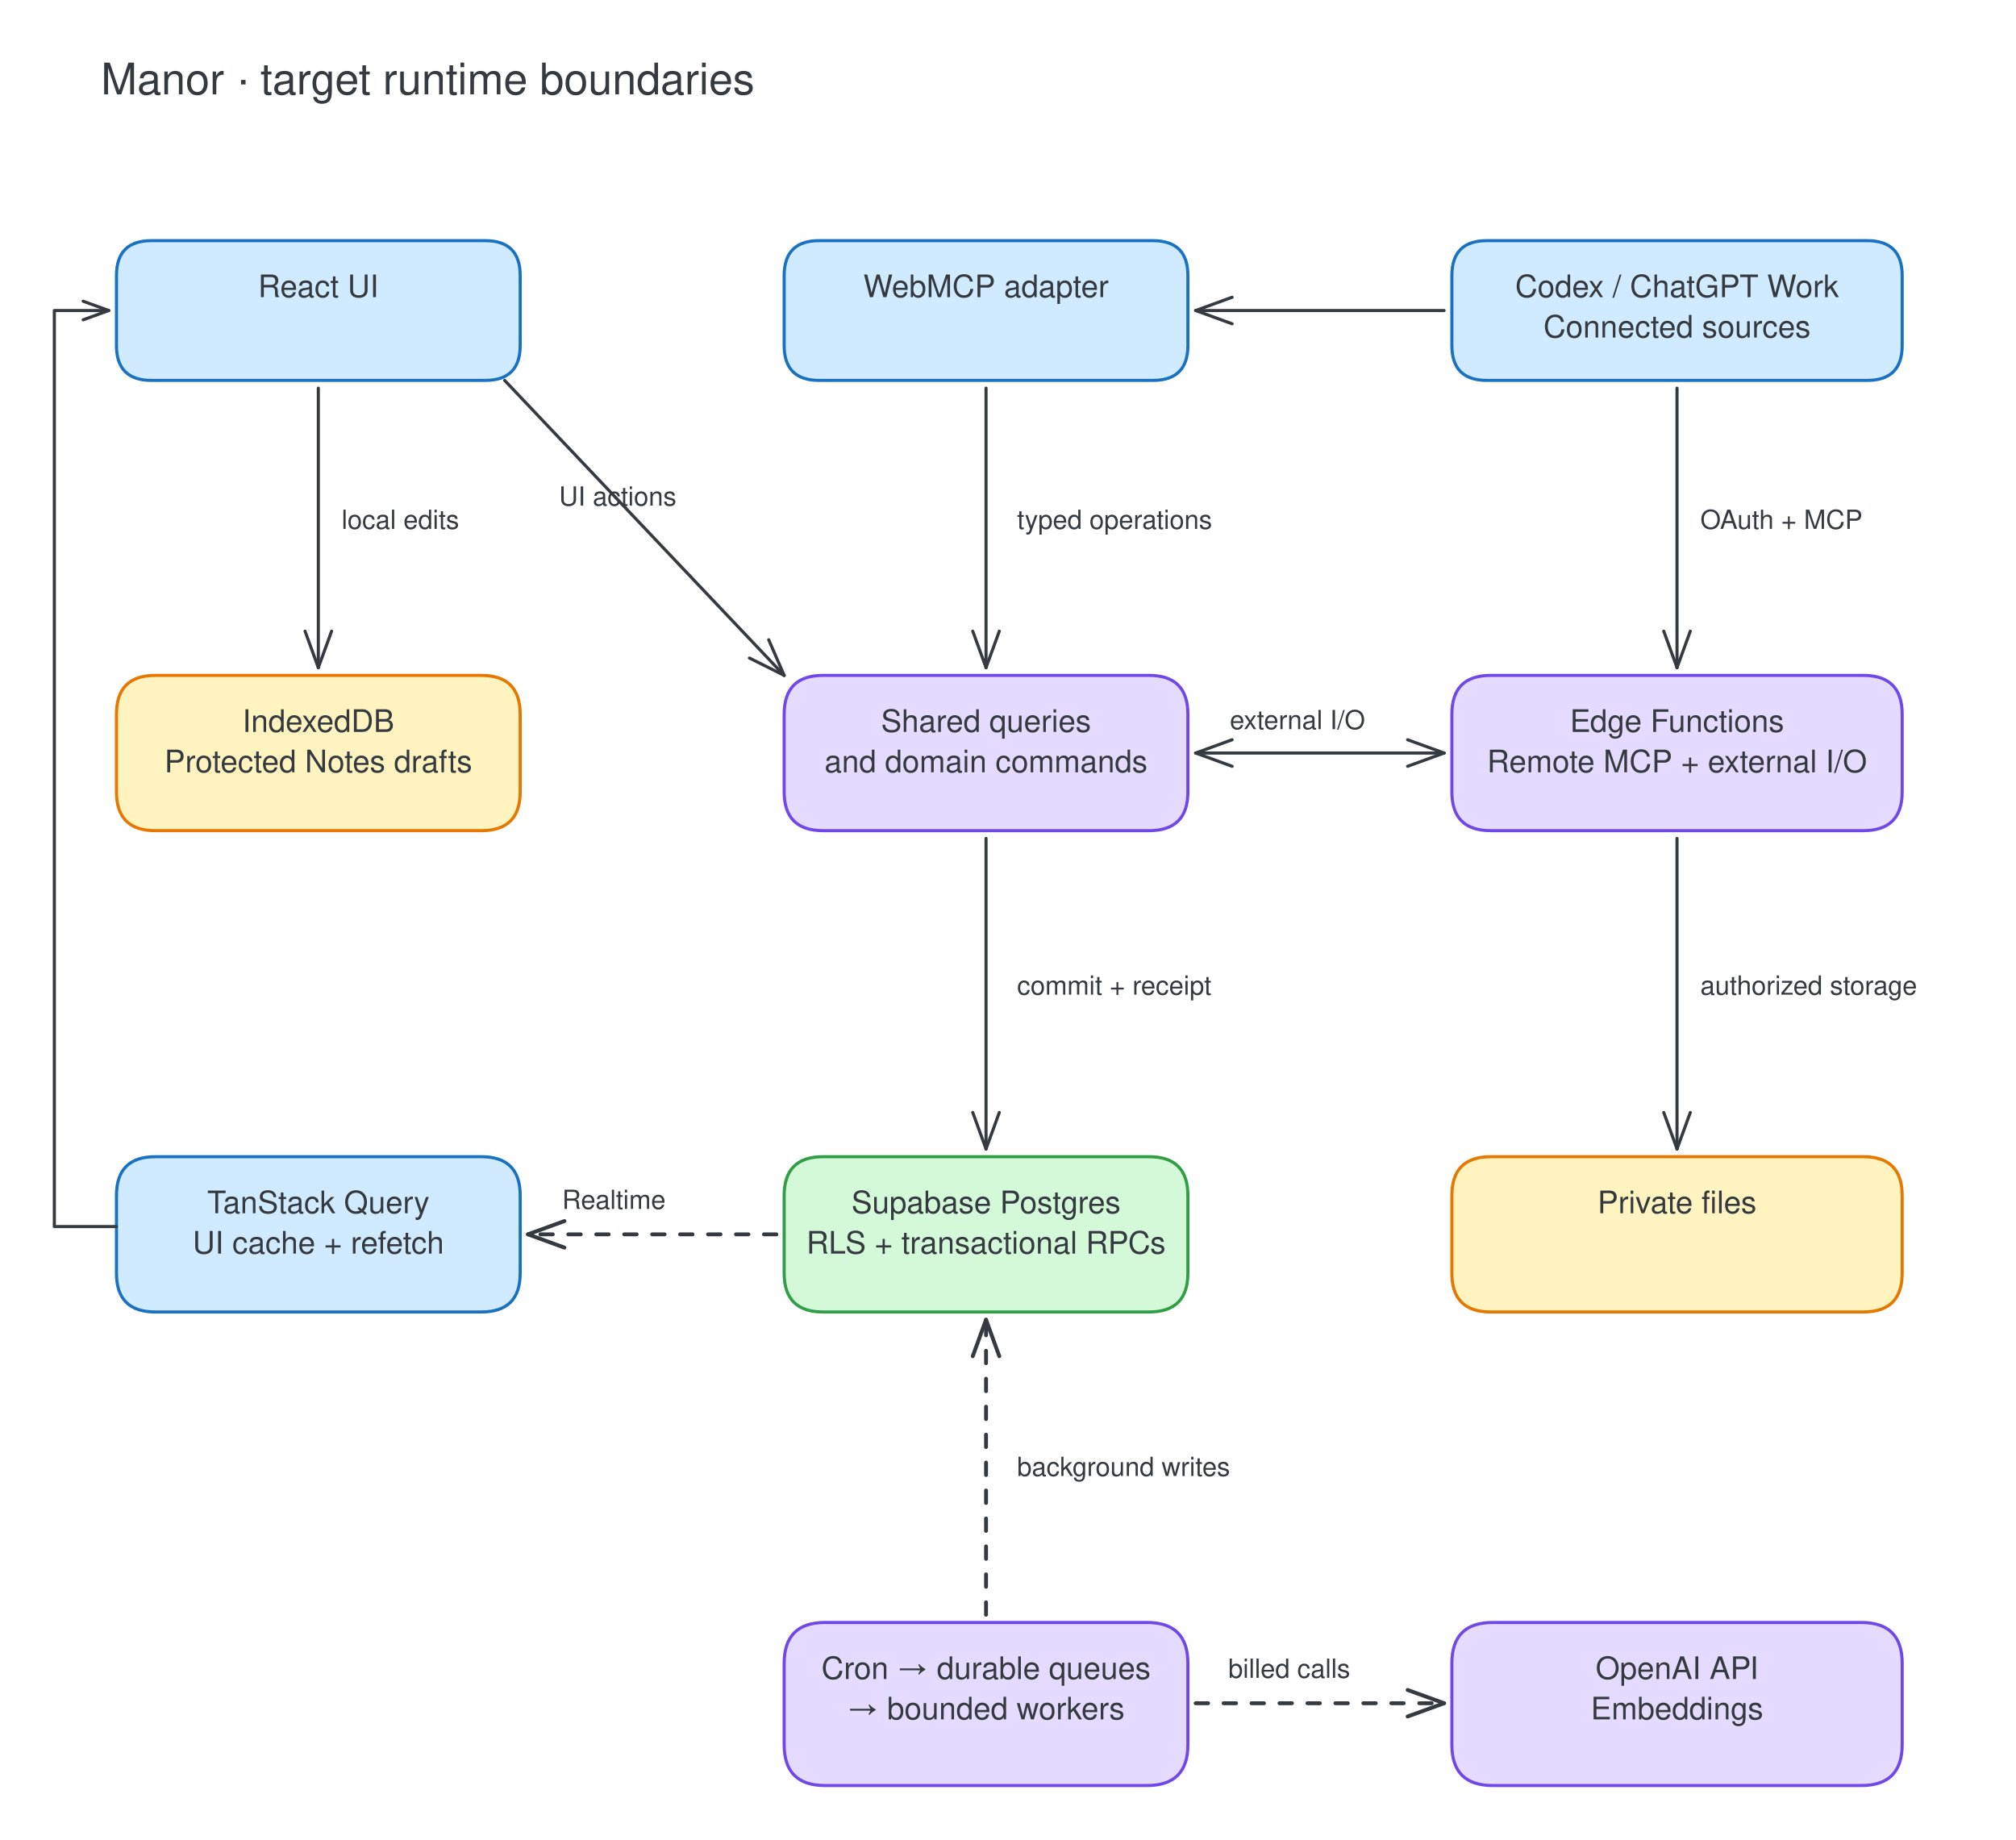
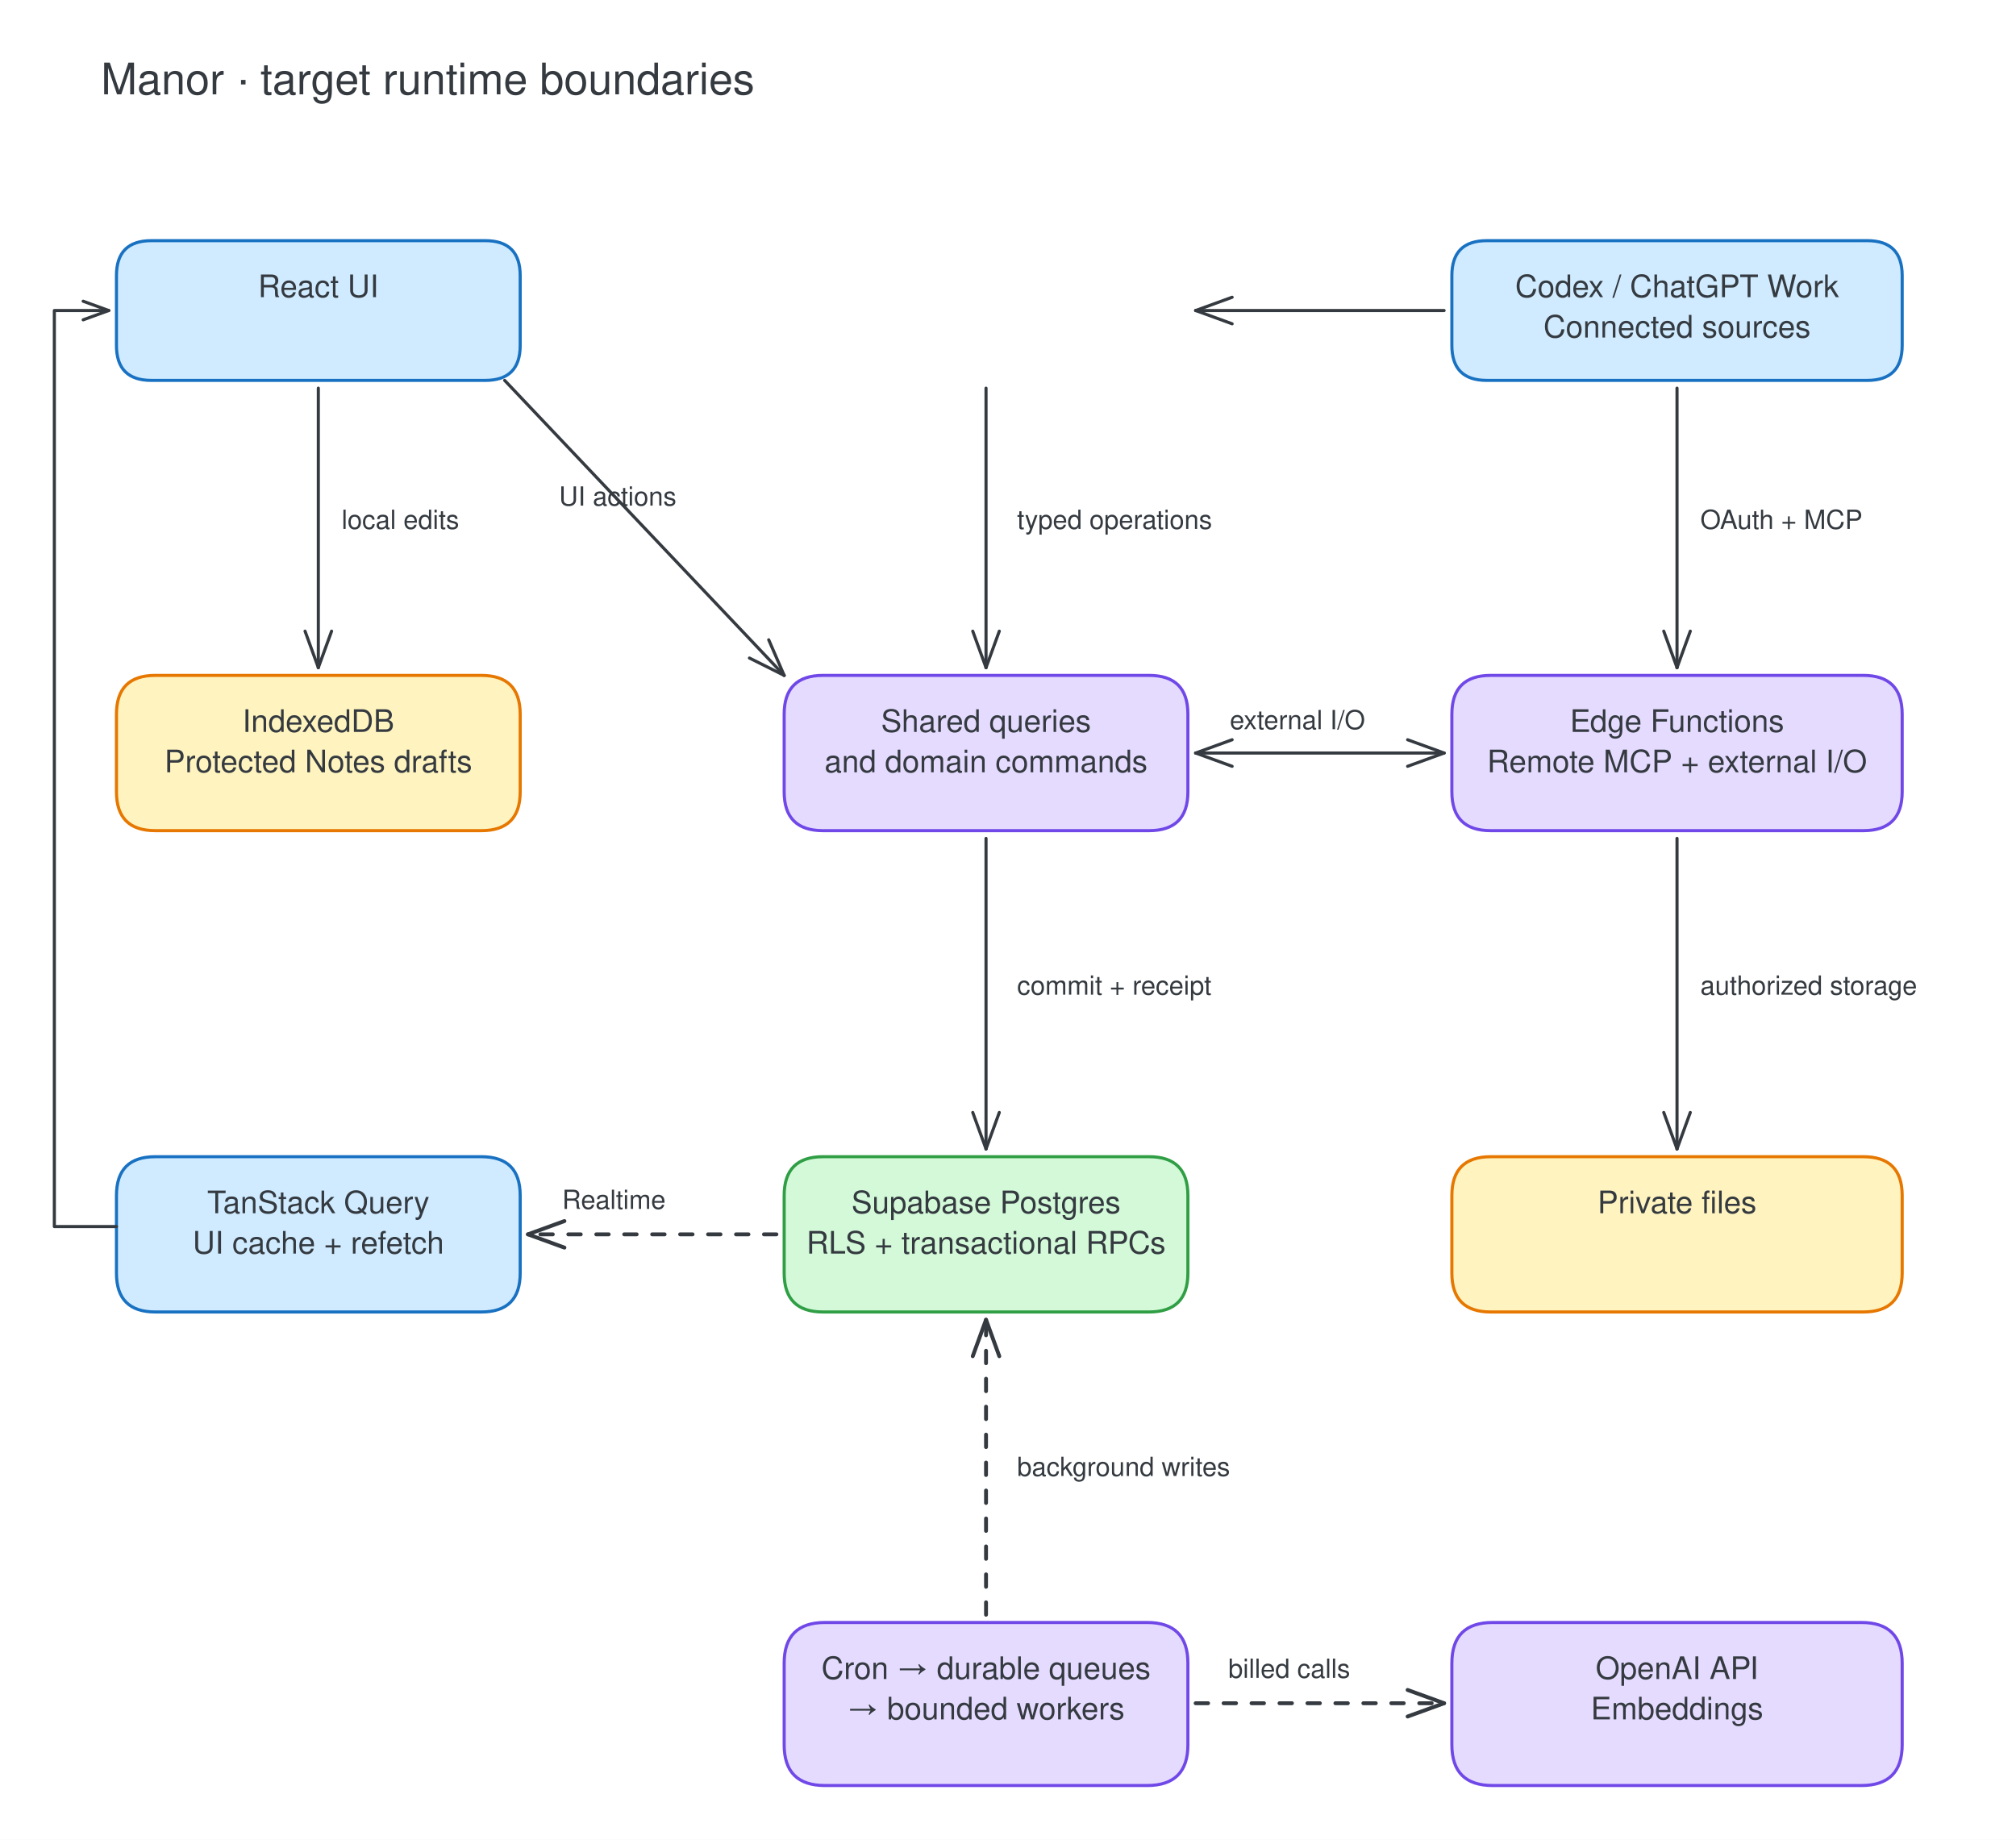
<svg xmlns="http://www.w3.org/2000/svg" version="1.1" viewBox="0 0 1298.3 1185" width="1298.3" height="1185" role="img">
  <defs>
    <style class="style-fonts">
      </style>
  </defs>
  <rect x="0" y="0" width="1298.3" height="1185" fill="#ffffff" />
  <g transform="translate(65 35) rotate(0 254.1 18.2)">
    <text x="0" y="25.761" font-family="Helvetica, Segoe UI Emoji" font-size="28px" fill="#343a40" text-anchor="start" style="white-space: pre;" direction="ltr" dominant-baseline="alphabetic">Manor · target runtime boundaries</text>
  </g>
  <g stroke-linecap="round" transform="translate(75 155) rotate(0 130 45)">
    <path d="M22.5 0 C74.09 0, 125.69 0, 237.5 0 C252.5 0, 260 7.5, 260 22.5 C260 33.78, 260 45.06, 260 67.5 C260 82.5, 252.5 90, 237.5 90 C179.27 90, 121.04 90, 22.5 90 C7.5 90, 0 82.5, 0 67.5 C0 54.61, 0 41.72, 0 22.5 C0 7.5, 7.5 0, 22.5 0" stroke="none" stroke-width="0" fill="#d0ebff" />
    <path d="M22.5 0 C65.5 0, 108.5 0, 237.5 0 M22.5 0 C96.46 0, 170.41 0, 237.5 0 M237.5 0 C252.5 0, 260 7.5, 260 22.5 M237.5 0 C252.5 0, 260 7.5, 260 22.5 M260 22.5 C260 33.08, 260 43.65, 260 67.5 M260 22.5 C260 39.56, 260 56.61, 260 67.5 M260 67.5 C260 82.5, 252.5 90, 237.5 90 M260 67.5 C260 82.5, 252.5 90, 237.5 90 M237.5 90 C187.76 90, 138.02 90, 22.5 90 M237.5 90 C187.7 90, 137.89 90, 22.5 90 M22.5 90 C7.5 90, 0 82.5, 0 67.5 M22.5 90 C7.5 90, 0 82.5, 0 67.5 M0 67.5 C0 50.69, 0 33.87, 0 22.5 M0 67.5 C0 51.62, 0 35.74, 0 22.5 M0 22.5 C0 7.5, 7.5 0, 22.5 0 M0 22.5 C0 7.5, 7.5 0, 22.5 0" stroke="#1971c2" stroke-width="2" fill="none" />
  </g>
  <g transform="translate(91 173) rotate(0 114 27)">
    <text x="114" y="18.4" font-family="Helvetica, Segoe UI Emoji" font-size="20px" fill="#343a40" text-anchor="middle" style="white-space: pre;" direction="ltr" dominant-baseline="alphabetic">React UI</text>
  </g>
-   <g stroke-linecap="round" transform="translate(505 155) rotate(0 130 45)">
-     <path d="M22.5 0 C82.69 0, 142.87 0, 237.5 0 C252.5 0, 260 7.5, 260 22.5 C260 36.06, 260 49.63, 260 67.5 C260 82.5, 252.5 90, 237.5 90 C164.04 90, 90.57 90, 22.5 90 C7.5 90, 0 82.5, 0 67.5 C0 50.72, 0 33.93, 0 22.5 C0 7.5, 7.5 0, 22.5 0" stroke="none" stroke-width="0" fill="#d0ebff" />
-     <path d="M22.5 0 C65.5 0, 108.51 0, 237.5 0 M22.5 0 C84.41 0, 146.33 0, 237.5 0 M237.5 0 C252.5 0, 260 7.5, 260 22.5 M237.5 0 C252.5 0, 260 7.5, 260 22.5 M260 22.5 C260 34.65, 260 46.8, 260 67.5 M260 22.5 C260 38.61, 260 54.73, 260 67.5 M260 67.5 C260 82.5, 252.5 90, 237.5 90 M260 67.5 C260 82.5, 252.5 90, 237.5 90 M237.5 90 C181.02 90, 124.54 90, 22.5 90 M237.5 90 C180.89 90, 124.29 90, 22.5 90 M22.5 90 C7.5 90, 0 82.5, 0 67.5 M22.5 90 C7.5 90, 0 82.5, 0 67.5 M0 67.5 C0 51.87, 0 36.25, 0 22.5 M0 67.5 C0 53.74, 0 39.99, 0 22.5 M0 22.5 C0 7.5, 7.5 0, 22.5 0 M0 22.5 C0 7.5, 7.5 0, 22.5 0" stroke="#1971c2" stroke-width="2" fill="none" />
-   </g>
-   <g transform="translate(521 173) rotate(0 114 27)">
-     <text x="114" y="18.4" font-family="Helvetica, Segoe UI Emoji" font-size="20px" fill="#343a40" text-anchor="middle" style="white-space: pre;" direction="ltr" dominant-baseline="alphabetic">WebMCP adapter</text>
-   </g>
  <g stroke-linecap="round" transform="translate(935 155) rotate(0 145 45)">
    <path d="M22.5 0 C100.88 0, 179.25 0, 267.5 0 C282.5 0, 290 7.5, 290 22.5 C290 38.35, 290 54.19, 290 67.5 C290 82.5, 282.5 90, 267.5 90 C215.43 90, 163.36 90, 22.5 90 C7.5 90, 0 82.5, 0 67.5 C0 55.83, 0 44.15, 0 22.5 C0 7.5, 7.5 0, 22.5 0" stroke="none" stroke-width="0" fill="#d0ebff" />
    <path d="M22.5 0 C71.51 0, 120.51 0, 267.5 0 M22.5 0 C79.33 0, 136.16 0, 267.5 0 M267.5 0 C282.5 0, 290 7.5, 290 22.5 M267.5 0 C282.5 0, 290 7.5, 290 22.5 M290 22.5 C290 36.23, 290 49.95, 290 67.5 M290 22.5 C290 37.67, 290 52.84, 290 67.5 M290 67.5 C290 82.5, 282.5 90, 267.5 90 M290 67.5 C290 82.5, 282.5 90, 267.5 90 M267.5 90 C195.46 90, 123.42 90, 22.5 90 M267.5 90 C195.24 90, 122.99 90, 22.5 90 M22.5 90 C7.5 90, 0 82.5, 0 67.5 M22.5 90 C7.5 90, 0 82.5, 0 67.5 M0 67.5 C0 53.06, 0 38.62, 0 22.5 M0 67.5 C0 55.87, 0 44.23, 0 22.5 M0 22.5 C0 7.5, 7.5 0, 22.5 0 M0 22.5 C0 7.5, 7.5 0, 22.5 0" stroke="#1971c2" stroke-width="2" fill="none" />
  </g>
  <g transform="translate(951 173) rotate(0 129 27)">
    <text x="129" y="18.4" font-family="Helvetica, Segoe UI Emoji" font-size="20px" fill="#343a40" text-anchor="middle" style="white-space: pre;" direction="ltr" dominant-baseline="alphabetic">Codex / ChatGPT Work</text>
    <text x="129" y="44.4" font-family="Helvetica, Segoe UI Emoji" font-size="20px" fill="#343a40" text-anchor="middle" style="white-space: pre;" direction="ltr" dominant-baseline="alphabetic">Connected sources</text>
  </g>
  <g stroke-linecap="round">
    <g transform="translate(930 200) rotate(0 -80 0)">
      <path d="M0 0 C-32.01 0, -64.01 0, -160 0 M0 0 C-60.15 0, -120.3 0, -160 0" stroke="#343a40" stroke-width="2" fill="none" />
    </g>
    <g transform="translate(930 200) rotate(0 -80 0)">
      <path d="M-136.51 -8.55 C-141.21 -6.84, -145.91 -5.13, -160 0 M-136.51 -8.55 C-145.34 -5.34, -154.17 -2.12, -160 0" stroke="#343a40" stroke-width="2" fill="none" />
    </g>
    <g transform="translate(930 200) rotate(0 -80 0)">
      <path d="M-136.51 8.55 C-141.21 6.84, -145.91 5.13, -160 0 M-136.51 8.55 C-145.34 5.34, -154.17 2.12, -160 0" stroke="#343a40" stroke-width="2" fill="none" />
    </g>
  </g>
  <mask />
  <g stroke-linecap="round" transform="translate(75 435) rotate(0 130 50)">
    <path d="M25 0 C104.77 0, 184.54 0, 235 0 C251.67 0, 260 8.33, 260 25 C260 41.41, 260 57.82, 260 75 C260 91.67, 251.67 100, 235 100 C189.05 100, 143.1 100, 25 100 C8.33 100, 0 91.67, 0 75 C0 55.54, 0 36.08, 0 25 C0 8.33, 8.33 0, 25 0" stroke="none" stroke-width="0" fill="#fff3bf" />
    <path d="M25 0 C67.01 0, 109.02 0, 235 0 M25 0 C77.07 0, 129.14 0, 235 0 M235 0 C251.67 0, 260 8.33, 260 25 M235 0 C251.67 0, 260 8.33, 260 25 M260 25 C260 42.88, 260 60.75, 260 75 M260 25 C260 40.28, 260 55.57, 260 75 M260 75 C260 91.67, 251.67 100, 235 100 M260 75 C260 91.67, 251.67 100, 235 100 M235 100 C163.38 100, 91.76 100, 25 100 M235 100 C163.1 100, 91.2 100, 25 100 M25 100 C8.33 100, 0 91.67, 0 75 M25 100 C8.33 100, 0 91.67, 0 75 M0 75 C0 55.94, 0 36.87, 0 25 M0 75 C0 60.61, 0 46.22, 0 25 M0 25 C0 8.33, 8.33 0, 25 0 M0 25 C0 8.33, 8.33 0, 25 0" stroke="#e67700" stroke-width="2" fill="none" />
  </g>
  <g transform="translate(91 453) rotate(0 114 32)">
    <text x="114" y="18.4" font-family="Helvetica, Segoe UI Emoji" font-size="20px" fill="#343a40" text-anchor="middle" style="white-space: pre;" direction="ltr" dominant-baseline="alphabetic">IndexedDB</text>
    <text x="114" y="44.4" font-family="Helvetica, Segoe UI Emoji" font-size="20px" fill="#343a40" text-anchor="middle" style="white-space: pre;" direction="ltr" dominant-baseline="alphabetic">Protected Notes drafts</text>
  </g>
  <g stroke-linecap="round" transform="translate(505 435) rotate(0 130 50)">
    <path d="M25 0 C71.16 0, 117.33 0, 235 0 C251.67 0, 260 8.33, 260 25 C260 43.95, 260 62.89, 260 75 C260 91.67, 251.67 100, 235 100 C174.18 100, 113.35 100, 25 100 C8.33 100, 0 91.67, 0 75 C0 61.22, 0 47.44, 0 25 C0 8.33, 8.33 0, 25 0" stroke="none" stroke-width="0" fill="#e5dbff" />
    <path d="M25 0 C67.01 0, 109.02 0, 235 0 M25 0 C107.31 0, 189.61 0, 235 0 M235 0 C251.67 0, 260 8.33, 260 25 M235 0 C251.67 0, 260 8.33, 260 25 M260 25 C260 44.63, 260 64.25, 260 75 M260 25 C260 39.24, 260 53.47, 260 75 M260 75 C260 91.67, 251.67 100, 235 100 M260 75 C260 91.67, 251.67 100, 235 100 M235 100 C156.8 100, 78.59 100, 25 100 M235 100 C156.46 100, 77.91 100, 25 100 M25 100 C8.33 100, 0 91.67, 0 75 M25 100 C8.33 100, 0 91.67, 0 75 M0 75 C0 57.25, 0 39.51, 0 25 M0 75 C0 62.97, 0 50.94, 0 25 M0 25 C0 8.33, 8.33 0, 25 0 M0 25 C0 8.33, 8.33 0, 25 0" stroke="#7048e8" stroke-width="2" fill="none" />
  </g>
  <g transform="translate(521 453) rotate(0 114 32)">
    <text x="114" y="18.4" font-family="Helvetica, Segoe UI Emoji" font-size="20px" fill="#343a40" text-anchor="middle" style="white-space: pre;" direction="ltr" dominant-baseline="alphabetic">Shared queries</text>
    <text x="114" y="44.4" font-family="Helvetica, Segoe UI Emoji" font-size="20px" fill="#343a40" text-anchor="middle" style="white-space: pre;" direction="ltr" dominant-baseline="alphabetic">and domain commands</text>
  </g>
  <g stroke-linecap="round" transform="translate(935 435) rotate(0 145 50)">
    <path d="M25 0 C87.35 0, 149.7 0, 265 0 C281.67 0, 290 8.33, 290 25 C290 36.48, 290 47.96, 290 75 C290 91.67, 281.67 100, 265 100 C178.48 100, 91.97 100, 25 100 C8.33 100, 0 91.67, 0 75 C0 56.89, 0 38.79, 0 25 C0 8.33, 8.33 0, 25 0" stroke="none" stroke-width="0" fill="#e5dbff" />
    <path d="M25 0 C73.01 0, 121.03 0, 265 0 M25 0 C105.62 0, 186.24 0, 265 0 M265 0 C281.67 0, 290 8.33, 290 25 M265 0 C281.67 0, 290 8.33, 290 25 M290 25 C290 36.38, 290 47.75, 290 75 M290 25 C290 38.19, 290 51.38, 290 75 M290 75 C290 91.67, 281.67 100, 265 100 M290 75 C290 91.67, 281.67 100, 265 100 M265 100 C216.1 100, 167.2 100, 25 100 M265 100 C215.64 100, 166.28 100, 25 100 M25 100 C8.33 100, 0 91.67, 0 75 M25 100 C8.33 100, 0 91.67, 0 75 M0 75 C0 58.57, 0 42.15, 0 25 M0 75 C0 55.33, 0 35.66, 0 25 M0 25 C0 8.33, 8.33 0, 25 0 M0 25 C0 8.33, 8.33 0, 25 0" stroke="#7048e8" stroke-width="2" fill="none" />
  </g>
  <g transform="translate(951 453) rotate(0 129 32)">
    <text x="129" y="18.4" font-family="Helvetica, Segoe UI Emoji" font-size="20px" fill="#343a40" text-anchor="middle" style="white-space: pre;" direction="ltr" dominant-baseline="alphabetic">Edge Functions</text>
    <text x="129" y="44.4" font-family="Helvetica, Segoe UI Emoji" font-size="20px" fill="#343a40" text-anchor="middle" style="white-space: pre;" direction="ltr" dominant-baseline="alphabetic">Remote MCP + external I/O</text>
  </g>
  <g stroke-linecap="round">
    <g transform="translate(205 250) rotate(0 0 90)">
      <path d="M0 0 C0 36.01, 0 72.02, 0 180 M0 0 C0 50.38, 0 100.77, 0 180" stroke="#343a40" stroke-width="2" fill="none" />
    </g>
    <g transform="translate(205 250) rotate(0 0 90)">
      <path d="M-8.55 156.51 C-6.84 161.21, -5.13 165.91, 0 180 M-8.55 156.51 C-6.16 163.08, -3.76 169.66, 0 180" stroke="#343a40" stroke-width="2" fill="none" />
    </g>
    <g transform="translate(205 250) rotate(0 0 90)">
      <path d="M8.55 156.51 C6.84 161.21, 5.13 165.91, 0 180 M8.55 156.51 C6.16 163.08, 3.76 169.66, 0 180" stroke="#343a40" stroke-width="2" fill="none" />
    </g>
  </g>
  <mask />
  <g transform="translate(220 325) rotate(0 51.425 11.05)">
    <text x="0" y="15.64" font-family="Helvetica, Segoe UI Emoji" font-size="17px" fill="#343a40" text-anchor="start" style="white-space: pre;" direction="ltr" dominant-baseline="alphabetic">local edits</text>
  </g>
  <g stroke-linecap="round">
    <g transform="translate(325 245) rotate(0 90 95)">
      <path d="M0 0 C36.01 38.01, 72.03 76.03, 180 190 M0 0 C40.3 42.54, 80.6 85.08, 180 190" stroke="#343a40" stroke-width="2" fill="none" />
    </g>
    <g transform="translate(325 245) rotate(0 90 95)">
      <path d="M157.64 178.83 C162.11 181.06, 166.59 183.3, 180 190 M157.64 178.83 C162.64 181.33, 167.65 183.83, 180 190" stroke="#343a40" stroke-width="2" fill="none" />
    </g>
    <g transform="translate(325 245) rotate(0 90 95)">
      <path d="M170.05 167.07 C172.04 171.65, 174.03 176.24, 180 190 M170.05 167.07 C172.28 172.2, 174.51 177.34, 180 190" stroke="#343a40" stroke-width="2" fill="none" />
    </g>
  </g>
  <mask />
  <g transform="translate(360 310) rotate(0 46.75 11.05)">
    <text x="0" y="15.64" font-family="Helvetica, Segoe UI Emoji" font-size="17px" fill="#343a40" text-anchor="start" style="white-space: pre;" direction="ltr" dominant-baseline="alphabetic">UI actions</text>
  </g>
  <g stroke-linecap="round">
    <g transform="translate(635 250) rotate(0 0 90)">
      <path d="M0 0 C0 36.02, 0 72.03, 0 180 M0 0 C0 66.22, 0 132.44, 0 180" stroke="#343a40" stroke-width="2" fill="none" />
    </g>
    <g transform="translate(635 250) rotate(0 0 90)">
      <path d="M-8.55 156.51 C-6.84 161.21, -5.13 165.91, 0 180 M-8.55 156.51 C-5.4 165.15, -2.26 173.79, 0 180" stroke="#343a40" stroke-width="2" fill="none" />
    </g>
    <g transform="translate(635 250) rotate(0 0 90)">
      <path d="M8.55 156.51 C6.84 161.21, 5.13 165.91, 0 180 M8.55 156.51 C5.4 165.15, 2.26 173.79, 0 180" stroke="#343a40" stroke-width="2" fill="none" />
    </g>
  </g>
  <mask />
  <g transform="translate(655 325) rotate(0 74.8 11.05)">
    <text x="0" y="15.64" font-family="Helvetica, Segoe UI Emoji" font-size="17px" fill="#343a40" text-anchor="start" style="white-space: pre;" direction="ltr" dominant-baseline="alphabetic">typed operations</text>
  </g>
  <g stroke-linecap="round">
    <g transform="translate(770 485) rotate(0 80 0)">
      <path d="M0 0 C32.02 0, 64.03 0, 160 0 M0 0 C49.9 0, 99.8 0, 160 0" stroke="#343a40" stroke-width="2" fill="none" />
    </g>
    <g transform="translate(770 485) rotate(0 80 0)">
      <path d="M23.49 -8.55 C18.79 -6.84, 14.09 -5.13, 0 0 M23.49 -8.55 C16.17 -5.88, 8.84 -3.22, 0 0" stroke="#343a40" stroke-width="2" fill="none" />
    </g>
    <g transform="translate(770 485) rotate(0 80 0)">
      <path d="M23.49 8.55 C18.79 6.84, 14.09 5.13, 0 0 M23.49 8.55 C16.17 5.88, 8.84 3.22, 0 0" stroke="#343a40" stroke-width="2" fill="none" />
    </g>
    <g transform="translate(770 485) rotate(0 80 0)">
      <path d="M136.51 8.55 C141.21 6.84, 145.91 5.13, 160 0 M136.51 8.55 C143.83 5.88, 151.16 3.22, 160 0" stroke="#343a40" stroke-width="2" fill="none" />
    </g>
    <g transform="translate(770 485) rotate(0 80 0)">
      <path d="M136.51 -8.55 C141.21 -6.84, 145.91 -5.13, 160 0 M136.51 -8.55 C143.83 -5.88, 151.16 -3.22, 160 0" stroke="#343a40" stroke-width="2" fill="none" />
    </g>
  </g>
  <mask />
  <g transform="translate(792 454) rotate(0 56.1 11.05)">
    <text x="0" y="15.64" font-family="Helvetica, Segoe UI Emoji" font-size="17px" fill="#343a40" text-anchor="start" style="white-space: pre;" direction="ltr" dominant-baseline="alphabetic">external I/O</text>
  </g>
  <g stroke-linecap="round" transform="translate(75 745) rotate(0 130 50)">
    <path d="M25 0 C79.53 0, 134.05 0, 235 0 C251.67 0, 260 8.33, 260 25 C260 39.16, 260 53.32, 260 75 C260 91.67, 251.67 100, 235 100 C168.91 100, 102.82 100, 25 100 C8.33 100, 0 91.67, 0 75 C0 55.27, 0 35.55, 0 25 C0 8.33, 8.33 0, 25 0" stroke="none" stroke-width="0" fill="#d0ebff" />
    <path d="M25 0 C67.02 0, 109.04 0, 235 0 M25 0 C78.73 0, 132.46 0, 235 0 M235 0 C251.67 0, 260 8.33, 260 25 M235 0 C251.67 0, 260 8.33, 260 25 M260 25 C260 35.13, 260 45.26, 260 75 M260 25 C260 42.95, 260 60.9, 260 75 M260 75 C260 91.67, 251.67 100, 235 100 M260 75 C260 91.67, 251.67 100, 235 100 M235 100 C159.3 100, 83.6 100, 25 100 M235 100 C158.59 100, 82.18 100, 25 100 M25 100 C8.33 100, 0 91.67, 0 75 M25 100 C8.33 100, 0 91.67, 0 75 M0 75 C0 55.17, 0 35.34, 0 25 M0 75 C0 57.12, 0 39.24, 0 25 M0 25 C0 8.33, 8.33 0, 25 0 M0 25 C0 8.33, 8.33 0, 25 0" stroke="#1971c2" stroke-width="2" fill="none" />
  </g>
  <g transform="translate(91 763) rotate(0 114 32)">
    <text x="114" y="18.4" font-family="Helvetica, Segoe UI Emoji" font-size="20px" fill="#343a40" text-anchor="middle" style="white-space: pre;" direction="ltr" dominant-baseline="alphabetic">TanStack Query</text>
    <text x="114" y="44.4" font-family="Helvetica, Segoe UI Emoji" font-size="20px" fill="#343a40" text-anchor="middle" style="white-space: pre;" direction="ltr" dominant-baseline="alphabetic">UI cache + refetch</text>
  </g>
  <g stroke-linecap="round" transform="translate(505 745) rotate(0 130 50)">
    <path d="M25 0 C87.92 0, 150.84 0, 235 0 C251.67 0, 260 8.33, 260 25 C260 41.69, 260 58.39, 260 75 C260 91.67, 251.67 100, 235 100 C154.03 100, 73.07 100, 25 100 C8.33 100, 0 91.67, 0 75 C0 60.95, 0 46.9, 0 25 C0 8.33, 8.33 0, 25 0" stroke="none" stroke-width="0" fill="#d3f9d8" />
    <path d="M25 0 C67.02 0, 109.05 0, 235 0 M25 0 C108.97 0, 192.94 0, 235 0 M235 0 C251.67 0, 260 8.33, 260 25 M235 0 C251.67 0, 260 8.33, 260 25 M260 25 C260 36.88, 260 48.76, 260 75 M260 25 C260 41.9, 260 58.81, 260 75 M260 75 C260 91.67, 251.67 100, 235 100 M260 75 C260 91.67, 251.67 100, 235 100 M235 100 C152.72 100, 70.44 100, 25 100 M235 100 C151.94 100, 68.89 100, 25 100 M25 100 C8.33 100, 0 91.67, 0 75 M25 100 C8.33 100, 0 91.67, 0 75 M0 75 C0 56.49, 0 37.98, 0 25 M0 75 C0 59.48, 0 43.96, 0 25 M0 25 C0 8.33, 8.33 0, 25 0 M0 25 C0 8.33, 8.33 0, 25 0" stroke="#2f9e44" stroke-width="2" fill="none" />
  </g>
  <g transform="translate(521 763) rotate(0 114 32)">
    <text x="114" y="18.4" font-family="Helvetica, Segoe UI Emoji" font-size="20px" fill="#343a40" text-anchor="middle" style="white-space: pre;" direction="ltr" dominant-baseline="alphabetic">Supabase Postgres</text>
    <text x="114" y="44.4" font-family="Helvetica, Segoe UI Emoji" font-size="20px" fill="#343a40" text-anchor="middle" style="white-space: pre;" direction="ltr" dominant-baseline="alphabetic">RLS + transactional RPCs</text>
  </g>
  <g stroke-linecap="round" transform="translate(935 745) rotate(0 145 50)">
    <path d="M25 0 C106.5 0, 188 0, 265 0 C281.67 0, 290 8.33, 290 25 C290 44.23, 290 63.46, 290 75 C290 91.67, 281.67 100, 265 100 C203.47 100, 141.93 100, 25 100 C8.33 100, 0 91.67, 0 75 C0 56.63, 0 38.25, 0 25 C0 8.33, 8.33 0, 25 0" stroke="none" stroke-width="0" fill="#fff3bf" />
    <path d="M25 0 C73.03 0, 121.06 0, 265 0 M25 0 C107.52 0, 190.04 0, 265 0 M265 0 C281.67 0, 290 8.33, 290 25 M265 0 C281.67 0, 290 8.33, 290 25 M290 25 C290 38.63, 290 52.26, 290 75 M290 25 C290 40.85, 290 56.71, 290 75 M290 75 C290 91.67, 281.67 100, 265 100 M290 75 C290 91.67, 281.67 100, 265 100 M265 100 C211.44 100, 157.88 100, 25 100 M265 100 C210.48 100, 155.97 100, 25 100 M25 100 C8.33 100, 0 91.67, 0 75 M25 100 C8.33 100, 0 91.67, 0 75 M0 75 C0 57.81, 0 40.61, 0 25 M0 75 C0 61.84, 0 48.67, 0 25 M0 25 C0 8.33, 8.33 0, 25 0 M0 25 C0 8.33, 8.33 0, 25 0" stroke="#e67700" stroke-width="2" fill="none" />
  </g>
  <g transform="translate(951 763) rotate(0 129 32)">
    <text x="129" y="18.4" font-family="Helvetica, Segoe UI Emoji" font-size="20px" fill="#343a40" text-anchor="middle" style="white-space: pre;" direction="ltr" dominant-baseline="alphabetic">Private files</text>
  </g>
  <g stroke-linecap="round">
    <g transform="translate(635 540) rotate(0 0 100)">
      <path d="M0 0 C0 40.03, 0 80.05, 0 200 M0 0 C0 57.56, 0 115.13, 0 200" stroke="#343a40" stroke-width="2" fill="none" />
    </g>
    <g transform="translate(635 540) rotate(0 0 100)">
      <path d="M-8.55 176.51 C-6.84 181.21, -5.13 185.91, 0 200 M-8.55 176.51 C-6.09 183.27, -3.63 190.03, 0 200" stroke="#343a40" stroke-width="2" fill="none" />
    </g>
    <g transform="translate(635 540) rotate(0 0 100)">
      <path d="M8.55 176.51 C6.84 181.21, 5.13 185.91, 0 200 M8.55 176.51 C6.09 183.27, 3.63 190.03, 0 200" stroke="#343a40" stroke-width="2" fill="none" />
    </g>
  </g>
  <mask />
  <g transform="translate(655 625) rotate(0 74.8 11.05)">
    <text x="0" y="15.64" font-family="Helvetica, Segoe UI Emoji" font-size="17px" fill="#343a40" text-anchor="start" style="white-space: pre;" direction="ltr" dominant-baseline="alphabetic">commit + receipt</text>
  </g>
  <g stroke-linecap="round">
    <g transform="translate(500 795) rotate(0 -80 0)">
      <path d="M0 0 C-32.02 0, -64.04 0, -160 0" stroke="#343a40" stroke-width="2.5" fill="none" stroke-dasharray="8 10" />
    </g>
    <g transform="translate(500 795) rotate(0 -80 0)">
      <path d="M-136.51 -8.55 C-141.21 -6.84, -145.91 -5.13, -160 0" stroke="#343a40" stroke-width="2.5" fill="none" />
    </g>
    <g transform="translate(500 795) rotate(0 -80 0)">
      <path d="M-136.51 8.55 C-141.21 6.84, -145.91 5.13, -160 0" stroke="#343a40" stroke-width="2.5" fill="none" />
    </g>
  </g>
  <mask />
  <g transform="translate(362 763) rotate(0 37.4 11.05)">
    <text x="0" y="15.64" font-family="Helvetica, Segoe UI Emoji" font-size="17px" fill="#343a40" text-anchor="start" style="white-space: pre;" direction="ltr" dominant-baseline="alphabetic">Realtime</text>
  </g>
  <g stroke-linecap="round">
    <g transform="translate(75 790) rotate(0 -20 -295)">
      <path d="M0 0 C-8.01 0, -16.01 0, -40 0 M0 0 C-15.03 0, -30.06 0, -40 0 M-40 0 C-40 -212.05, -40 -424.1, -40 -590 M-40 0 C-40 -226.73, -40 -453.47, -40 -590 M-40 -590 C-28.45 -590, -16.91 -590, -5 -590 M-40 -590 C-27.75 -590, -15.5 -590, -5 -590" stroke="#343a40" stroke-width="2" fill="none" />
    </g>
    <g transform="translate(75 790) rotate(0 -20 -295)">
      <path d="M-21.44 -584.01 C-18.15 -585.21, -14.86 -586.41, -5 -590 M-21.44 -584.01 C-15.26 -586.26, -9.08 -588.51, -5 -590" stroke="#343a40" stroke-width="2" fill="none" />
    </g>
    <g transform="translate(75 790) rotate(0 -20 -295)">
      <path d="M-21.44 -595.99 C-18.15 -594.79, -14.86 -593.59, -5 -590 M-21.44 -595.99 C-15.26 -593.74, -9.08 -591.49, -5 -590" stroke="#343a40" stroke-width="2" fill="none" />
    </g>
  </g>
  <mask />
  <g stroke-linecap="round">
    <g transform="translate(1080 540) rotate(0 0 100)">
      <path d="M0 0 C0 40.03, 0 80.06, 0 200 M0 0 C0 49.56, 0 99.12, 0 200" stroke="#343a40" stroke-width="2" fill="none" />
    </g>
    <g transform="translate(1080 540) rotate(0 0 100)">
      <path d="M-8.55 176.51 C-6.84 181.21, -5.13 185.91, 0 200 M-8.55 176.51 C-6.43 182.33, -4.31 188.15, 0 200" stroke="#343a40" stroke-width="2" fill="none" />
    </g>
    <g transform="translate(1080 540) rotate(0 0 100)">
      <path d="M8.55 176.51 C6.84 181.21, 5.13 185.91, 0 200 M8.55 176.51 C6.43 182.33, 4.31 188.15, 0 200" stroke="#343a40" stroke-width="2" fill="none" />
    </g>
  </g>
  <mask />
  <g transform="translate(1095 625) rotate(0 84.15 11.05)">
    <text x="0" y="15.64" font-family="Helvetica, Segoe UI Emoji" font-size="17px" fill="#343a40" text-anchor="start" style="white-space: pre;" direction="ltr" dominant-baseline="alphabetic">authorized storage</text>
  </g>
  <g stroke-linecap="round" transform="translate(505 1045) rotate(0 130 52.5)">
    <path d="M26.25 0 C92.53 0, 158.82 0, 233.75 0 C251.25 0, 260 8.75, 260 26.25 C260 42.67, 260 59.1, 260 78.75 C260 96.25, 251.25 105, 233.75 105 C176.65 105, 119.55 105, 26.25 105 C8.75 105, 0 96.25, 0 78.75 C0 60.03, 0 41.3, 0 26.25 C0 8.75, 8.75 0, 26.25 0" stroke="none" stroke-width="0" fill="#e5dbff" />
    <path d="M26.25 0 C67.78 0, 109.32 0, 233.75 0 M26.25 0 C107.54 0, 188.84 0, 233.75 0 M233.75 0 C251.25 0, 260 8.75, 260 26.25 M233.75 0 C251.25 0, 260 8.75, 260 26.25 M260 26.25 C260 38.33, 260 50.41, 260 78.75 M260 26.25 C260 37.95, 260 49.64, 260 78.75 M260 78.75 C260 96.25, 251.25 105, 233.75 105 M260 78.75 C260 96.25, 251.25 105, 233.75 105 M233.75 105 C158.18 105, 82.6 105, 26.25 105 M233.75 105 C157.07 105, 80.39 105, 26.25 105 M26.25 105 C8.75 105, 0 96.25, 0 78.75 M26.25 105 C8.75 105, 0 96.25, 0 78.75 M0 78.75 C0 61.68, 0 44.61, 0 26.25 M0 78.75 C0 60.32, 0 41.89, 0 26.25 M0 26.25 C0 8.75, 8.75 0, 26.25 0 M0 26.25 C0 8.75, 8.75 0, 26.25 0" stroke="#7048e8" stroke-width="2" fill="none" />
  </g>
  <g transform="translate(521 1063) rotate(0 114 34.5)">
    <text x="114" y="18.4" font-family="Helvetica, Segoe UI Emoji" font-size="20px" fill="#343a40" text-anchor="middle" style="white-space: pre;" direction="ltr" dominant-baseline="alphabetic">Cron → durable queues</text>
    <text x="114" y="44.4" font-family="Helvetica, Segoe UI Emoji" font-size="20px" fill="#343a40" text-anchor="middle" style="white-space: pre;" direction="ltr" dominant-baseline="alphabetic">→ bounded workers</text>
  </g>
  <g stroke-linecap="round" transform="translate(935 1045) rotate(0 145 52.5)">
    <path d="M26.25 0 C111.61 0, 196.97 0, 263.75 0 C281.25 0, 290 8.75, 290 26.25 C290 45.33, 290 64.42, 290 78.75 C290 96.25, 281.25 105, 263.75 105 C181.57 105, 99.38 105, 26.25 105 C8.75 105, 0 96.25, 0 78.75 C0 65.99, 0 53.22, 0 26.25 C0 8.75, 8.75 0, 26.25 0" stroke="none" stroke-width="0" fill="#e5dbff" />
    <path d="M26.25 0 C73.79 0, 121.33 0, 263.75 0 M26.25 0 C105.99 0, 185.74 0, 263.75 0 M263.75 0 C281.25 0, 290 8.75, 290 26.25 M263.75 0 C281.25 0, 290 8.75, 290 26.25 M290 26.25 C290 40.17, 290 54.08, 290 78.75 M290 26.25 C290 36.85, 290 47.44, 290 78.75 M290 78.75 C290 96.25, 281.25 105, 263.75 105 M290 78.75 C290 96.25, 281.25 105, 263.75 105 M263.75 105 C169.81 105, 75.86 105, 26.25 105 M263.75 105 C215.97 105, 168.19 105, 26.25 105 M26.25 105 C8.75 105, 0 96.25, 0 78.75 M26.25 105 C8.75 105, 0 96.25, 0 78.75 M0 78.75 C0 63.07, 0 47.38, 0 26.25 M0 78.75 C0 62.8, 0 46.85, 0 26.25 M0 26.25 C0 8.75, 8.75 0, 26.25 0 M0 26.25 C0 8.75, 8.75 0, 26.25 0" stroke="#7048e8" stroke-width="2" fill="none" />
  </g>
  <g transform="translate(951 1063) rotate(0 129 34.5)">
    <text x="129" y="18.4" font-family="Helvetica, Segoe UI Emoji" font-size="20px" fill="#343a40" text-anchor="middle" style="white-space: pre;" direction="ltr" dominant-baseline="alphabetic">OpenAI API</text>
    <text x="129" y="44.4" font-family="Helvetica, Segoe UI Emoji" font-size="20px" fill="#343a40" text-anchor="middle" style="white-space: pre;" direction="ltr" dominant-baseline="alphabetic">Embeddings</text>
  </g>
  <g stroke-linecap="round">
    <g transform="translate(635 1040) rotate(0 0 -95)">
      <path d="M0 0 C0 -38.03, 0 -76.07, 0 -190" stroke="#343a40" stroke-width="2.5" fill="none" stroke-dasharray="8 10" />
    </g>
    <g transform="translate(635 1040) rotate(0 0 -95)">
      <path d="M8.55 -166.51 C6.84 -171.21, 5.13 -175.91, 0 -190" stroke="#343a40" stroke-width="2.5" fill="none" />
    </g>
    <g transform="translate(635 1040) rotate(0 0 -95)">
      <path d="M-8.55 -166.51 C-6.84 -171.21, -5.13 -175.91, 0 -190" stroke="#343a40" stroke-width="2.5" fill="none" />
    </g>
  </g>
  <mask />
  <g transform="translate(655 935) rotate(0 79.475 11.05)">
    <text x="0" y="15.64" font-family="Helvetica, Segoe UI Emoji" font-size="17px" fill="#343a40" text-anchor="start" style="white-space: pre;" direction="ltr" dominant-baseline="alphabetic">background writes</text>
  </g>
  <g stroke-linecap="round">
    <g transform="translate(770 1097) rotate(0 80 0)">
      <path d="M0 0 C32.03 0, 64.06 0, 160 0" stroke="#343a40" stroke-width="2.5" fill="none" stroke-dasharray="8 10" />
    </g>
    <g transform="translate(770 1097) rotate(0 80 0)">
      <path d="M136.51 8.55 C141.21 6.84, 145.91 5.13, 160 0" stroke="#343a40" stroke-width="2.5" fill="none" />
    </g>
    <g transform="translate(770 1097) rotate(0 80 0)">
      <path d="M136.51 -8.55 C141.21 -6.84, 145.91 -5.13, 160 0" stroke="#343a40" stroke-width="2.5" fill="none" />
    </g>
  </g>
  <mask />
  <g transform="translate(791 1065) rotate(0 56.1 11.05)">
    <text x="0" y="15.64" font-family="Helvetica, Segoe UI Emoji" font-size="17px" fill="#343a40" text-anchor="start" style="white-space: pre;" direction="ltr" dominant-baseline="alphabetic">billed calls</text>
  </g>
  <g stroke-linecap="round">
    <g transform="translate(1080 250) rotate(0 0 90)">
      <path d="M0 0 C0 36.02, 0 72.03, 0 180 M0 0 C0 66.22, 0 132.44, 0 180" stroke="#343a40" stroke-width="2" fill="none" />
    </g>
    <g transform="translate(1080 250) rotate(0 0 90)">
      <path d="M-8.55 156.51 C-6.84 161.21, -5.13 165.91, 0 180 M-8.55 156.51 C-5.4 165.15, -2.26 173.79, 0 180" stroke="#343a40" stroke-width="2" fill="none" />
    </g>
    <g transform="translate(1080 250) rotate(0 0 90)">
      <path d="M8.55 156.51 C6.84 161.21, 5.13 165.91, 0 180 M8.55 156.51 C5.4 165.15, 2.26 173.79, 0 180" stroke="#343a40" stroke-width="2" fill="none" />
    </g>
  </g>
  <mask />
  <g transform="translate(1095 325) rotate(0 60 11.05)">
    <text x="0" y="15.64" font-family="Helvetica, Segoe UI Emoji" font-size="17px" fill="#343a40" text-anchor="start" style="white-space: pre;" direction="ltr" dominant-baseline="alphabetic">OAuth + MCP</text>
  </g>
</svg>
